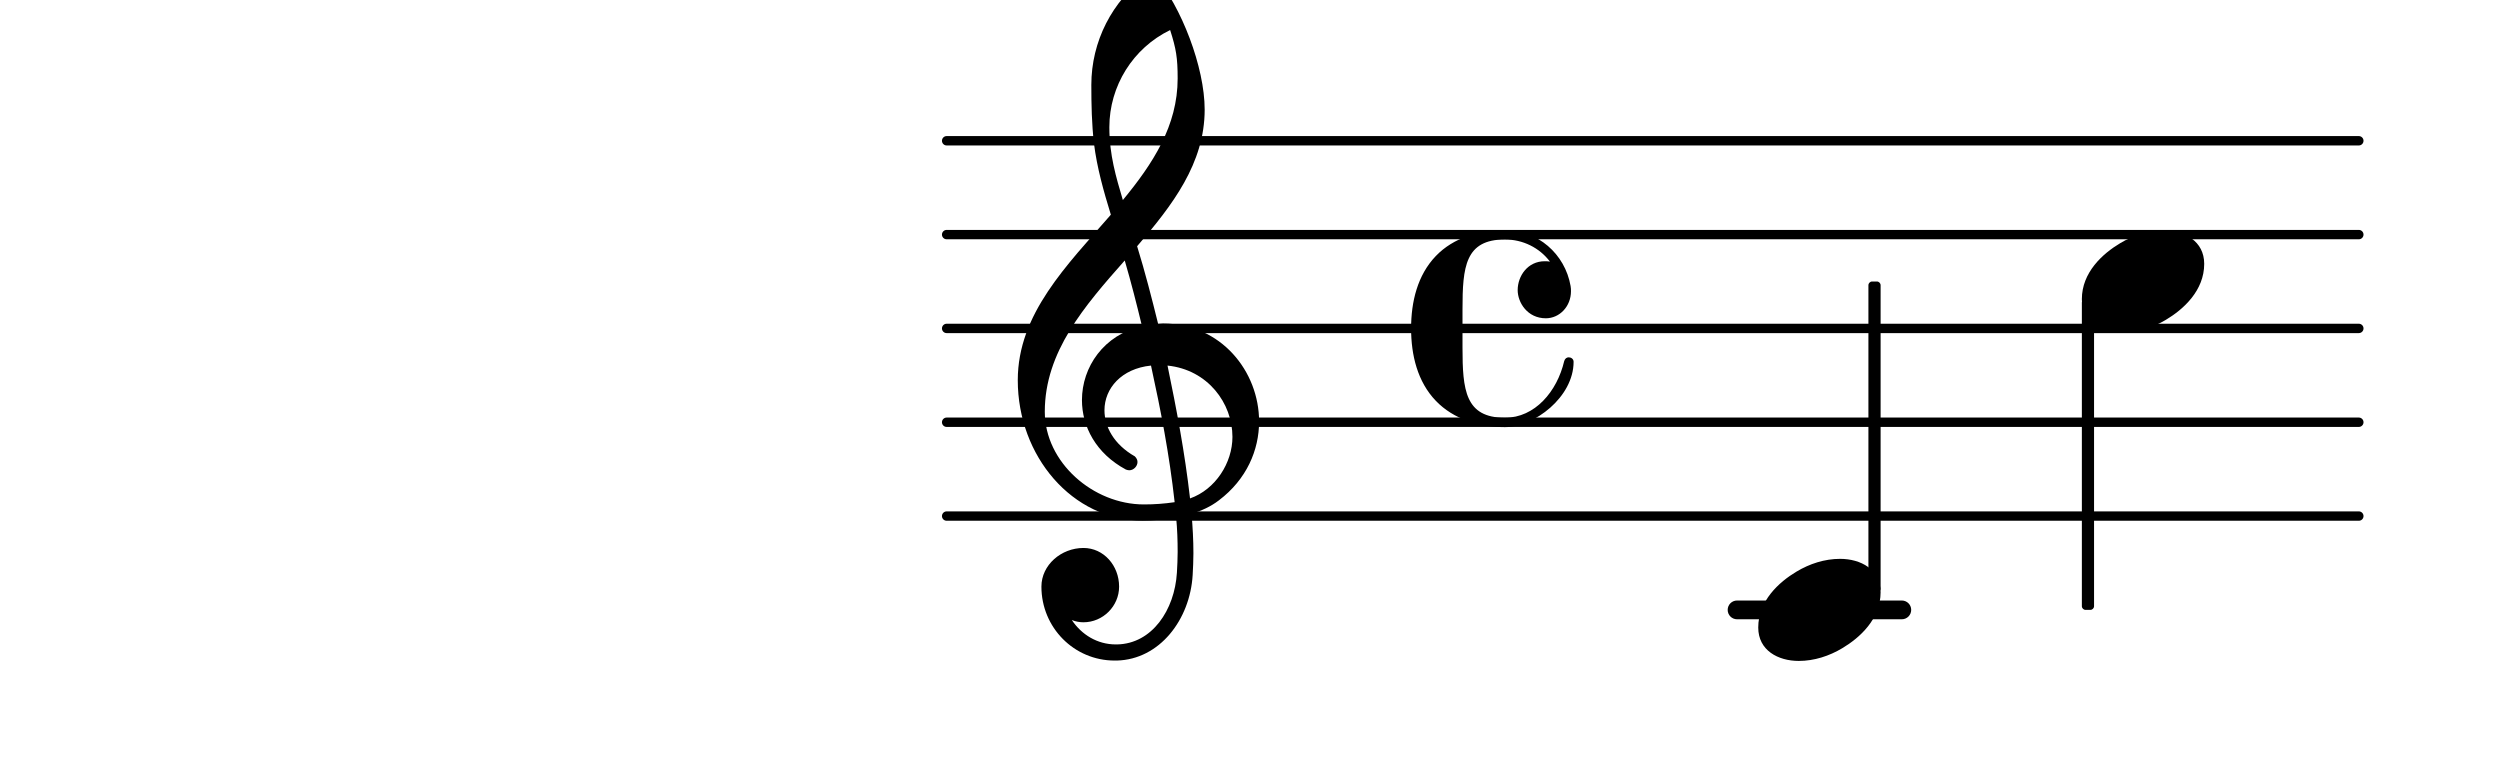
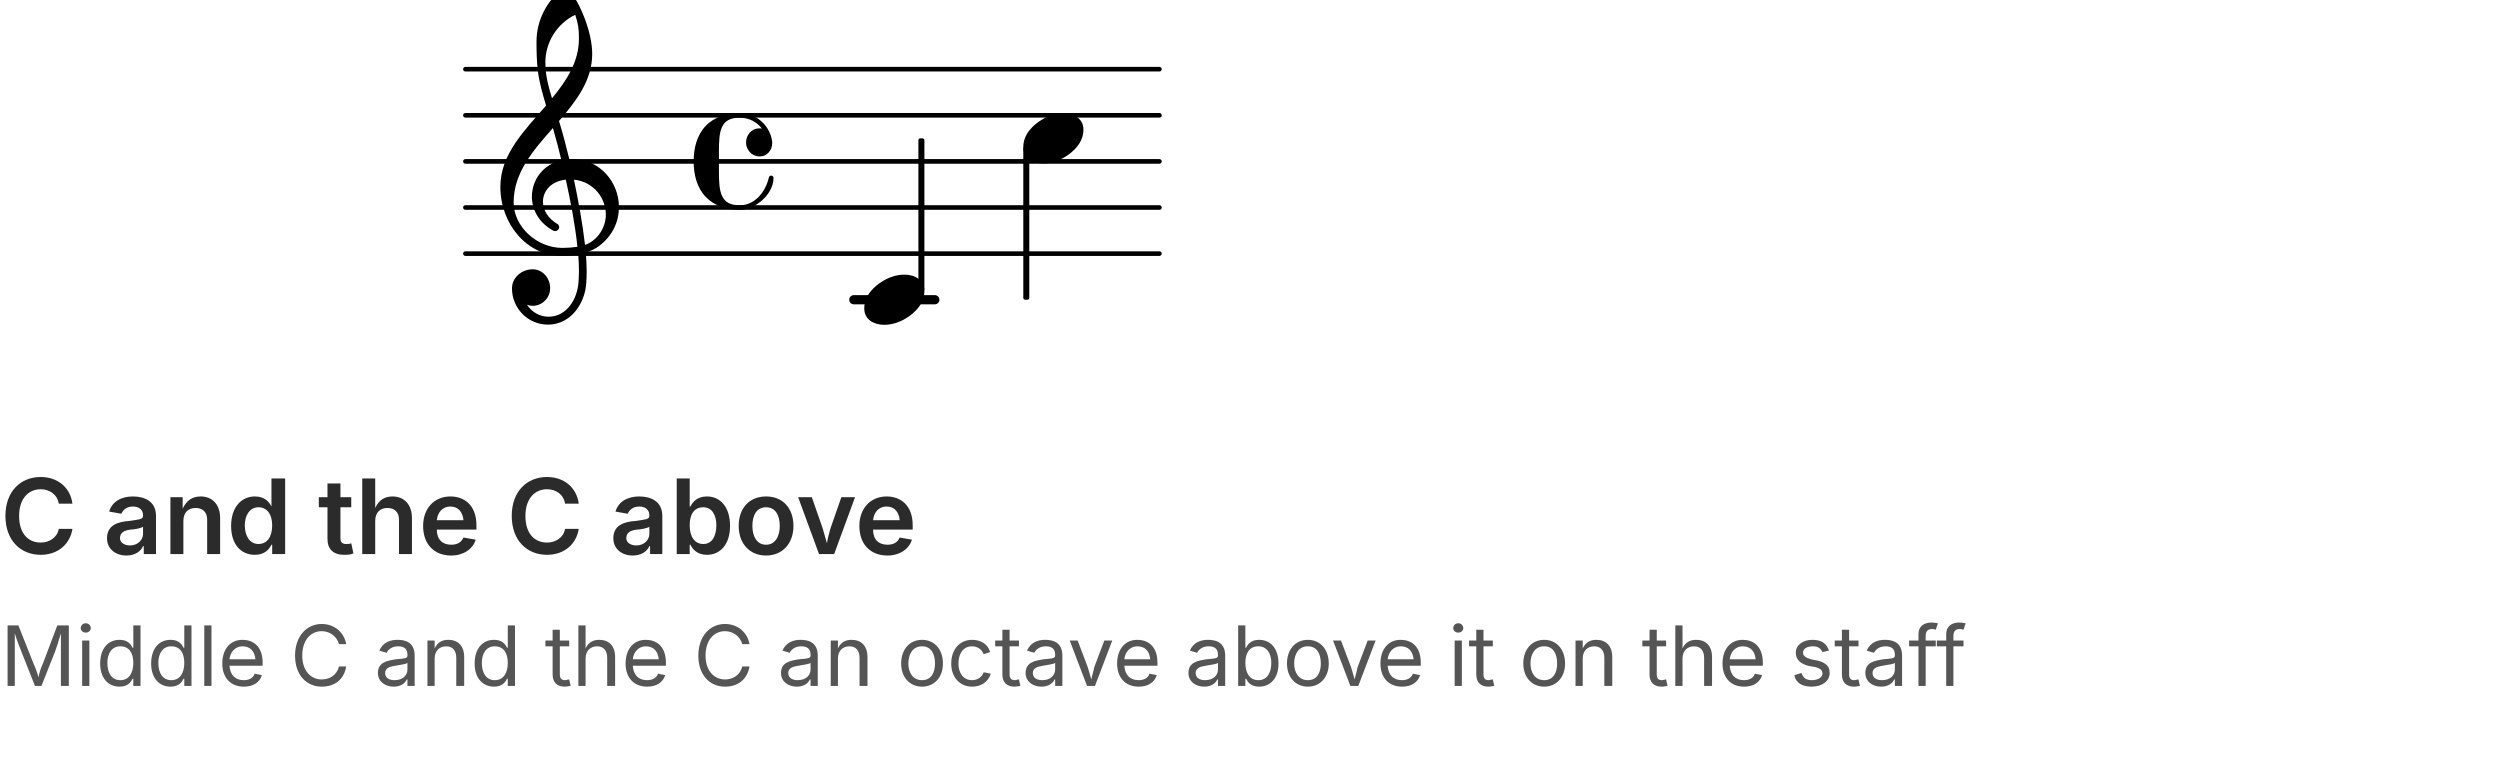
- <svg xmlns="http://www.w3.org/2000/svg" xmlns:xlink="http://www.w3.org/1999/xlink" version="1.2" width="46.81mm" height="14.23mm" viewBox="4.191 4.124 26.637 8.1">
+ <svg xmlns="http://www.w3.org/2000/svg" xmlns:xlink="http://www.w3.org/1999/xlink" version="1.2" width="95.25mm" height="29.307mm" viewBox="4.191 4.124 54.202 16.682">
  <style type="text/css">

tspan { white-space: pre; }

</style>
  <g transform="translate(14.2264, 9.6243)">
    <line stroke-linejoin="round" stroke-linecap="round" stroke-width="0.1" stroke="currentColor" x1="0.05" y1="0" x2="15.101" y2="0" />
  </g>
  <g transform="translate(14.2264, 8.6243)">
    <line stroke-linejoin="round" stroke-linecap="round" stroke-width="0.1" stroke="currentColor" x1="0.05" y1="0" x2="15.101" y2="0" />
  </g>
  <g transform="translate(14.2264, 7.6243)">
    <line stroke-linejoin="round" stroke-linecap="round" stroke-width="0.1" stroke="currentColor" x1="0.05" y1="0" x2="15.101" y2="0" />
  </g>
  <g transform="translate(14.2264, 6.6243)">
    <line stroke-linejoin="round" stroke-linecap="round" stroke-width="0.1" stroke="currentColor" x1="0.05" y1="0" x2="15.101" y2="0" />
  </g>
  <g transform="translate(14.2264, 5.6243)">
    <line stroke-linejoin="round" stroke-linecap="round" stroke-width="0.1" stroke="currentColor" x1="0.05" y1="0" x2="15.101" y2="0" />
  </g>
  <g transform="translate(5.6906, 10.6243)">
    <rect x="16.91" y="-0.1" width="1.956" height="0.2" ry="0.1" fill="currentColor" />
  </g>
  <g transform="translate(26.4405, 7.6243)">
    <rect x="-0.065" y="-0.314" width="0.13" height="3.314" ry="0.04" fill="currentColor" />
  </g>
  <a style="color:inherit;" xlink:href="textedit:///tmp/tmplysx0jfw.svg:13:16:17">
    <g transform="translate(26.3755, 7.1243)">
      <path transform="scale(0.004, -0.004)" d="M218 136c55 0 108 -28 108 -89c0 -71 -55 -121 -102 -149c-35 -21 -75 -34 -116 -34c-55 0 -108 28 -108 89c0 71 55 121 102 149c35 21 75 34 116 34z" fill="currentColor" />
    </g>
  </a>
  <g transform="translate(24.1656, 7.6243)">
    <rect x="-0.065" y="-0.5" width="0.13" height="3.314" ry="0.04" fill="currentColor" />
  </g>
  <a style="color:inherit;" xlink:href="textedit:///tmp/tmplysx0jfw.svg:11:27:28">
    <g transform="translate(19.2264, 7.6243)">
      <path transform="scale(0.004, -0.004)" d="M359 27c-49 0 -75 42 -75 75c0 38 27 77 72 77c4 0 9 0 14 -1c-28 37 -72 59 -120 59c-106 0 -113 -73 -113 -186v-51v-51c0 -113 7 -187 113 -187c80 0 139 70 158 151c2 7 7 10 12 10c6 0 13 -4 13 -12c0 -94 -105 -174 -183 -174c-68 0 -137 21 -184 70 c-49 51 -66 122 -66 193s17 142 66 193c47 49 116 69 184 69c87 0 160 -63 175 -149c1 -5 1 -10 1 -14c0 -40 -30 -72 -67 -72z" fill="currentColor" />
    </g>
  </a>
  <g transform="translate(15.0264, 8.6243)">
    <path transform="scale(0.004, -0.004)" d="M266 -635h-6c-108 0 -195 88 -195 197c0 58 53 103 112 103c54 0 95 -47 95 -103c0 -52 -43 -95 -95 -95c-11 0 -21 2 -31 6c26 -39 68 -65 117 -65h4zM461 -203c68 24 113 95 113 164c0 90 -66 179 -173 190c24 -116 46 -231 60 -354zM74 28c0 -135 129 -247 264 -247 c28 0 55 2 82 6c-14 127 -37 245 -63 364c-79 -8 -124 -61 -124 -119c0 -44 25 -91 81 -123c5 -5 7 -10 7 -15c0 -11 -10 -22 -22 -22c-3 0 -6 1 -9 2c-80 43 -117 115 -117 185c0 88 58 174 160 197c-14 58 -29 117 -46 175c-107 -121 -213 -243 -213 -403zM335 -262 c-188 0 -333 172 -333 374c0 177 131 306 248 441c-19 62 -37 125 -45 190c-6 52 -7 104 -7 156c0 115 55 224 149 292c6 5 14 5 20 0c71 -84 133 -245 133 -358c0 -143 -86 -255 -180 -364c21 -68 39 -138 56 -207c4 0 9 1 13 1c155 0 256 -128 256 -261 c0 -76 -33 -154 -107 -210c-22 -17 -47 -28 -73 -36c3 -35 5 -70 5 -105c0 -19 -1 -39 -2 -58c-7 -119 -88 -225 -202 -228l1 43c93 2 153 92 159 191c1 18 2 37 2 55c0 31 -1 61 -4 92c-29 -5 -58 -8 -89 -8zM428 916c0 55 -4 79 -20 129c-99 -48 -162 -149 -162 -259 c0 -74 18 -133 36 -194c80 97 146 198 146 324z" fill="currentColor" />
  </g>
  <a style="color:inherit;" xlink:href="textedit:///tmp/tmplysx0jfw.svg:12:16:17">
    <g transform="translate(22.9264, 10.6243)">
      <path transform="scale(0.004, -0.004)" d="M218 136c55 0 108 -28 108 -89c0 -71 -55 -121 -102 -149c-35 -21 -75 -34 -116 -34c-55 0 -108 28 -108 89c0 71 55 121 102 149c35 21 75 34 116 34z" fill="currentColor" />
    </g>
  </a>
+   <g font-family="system-ui, -apple-system, Segoe UI, sans-serif">
+     <text x="4.191" y="16.139" font-size="2.258" fill="#2B2B2B" text-anchor="start" font-weight="600">C and the C above</text>
+     <text x="4.191" y="19" font-size="1.807" fill="#555555" text-anchor="start">Middle C and the C an octave above it on the staff</text>
+   </g>
</svg>
